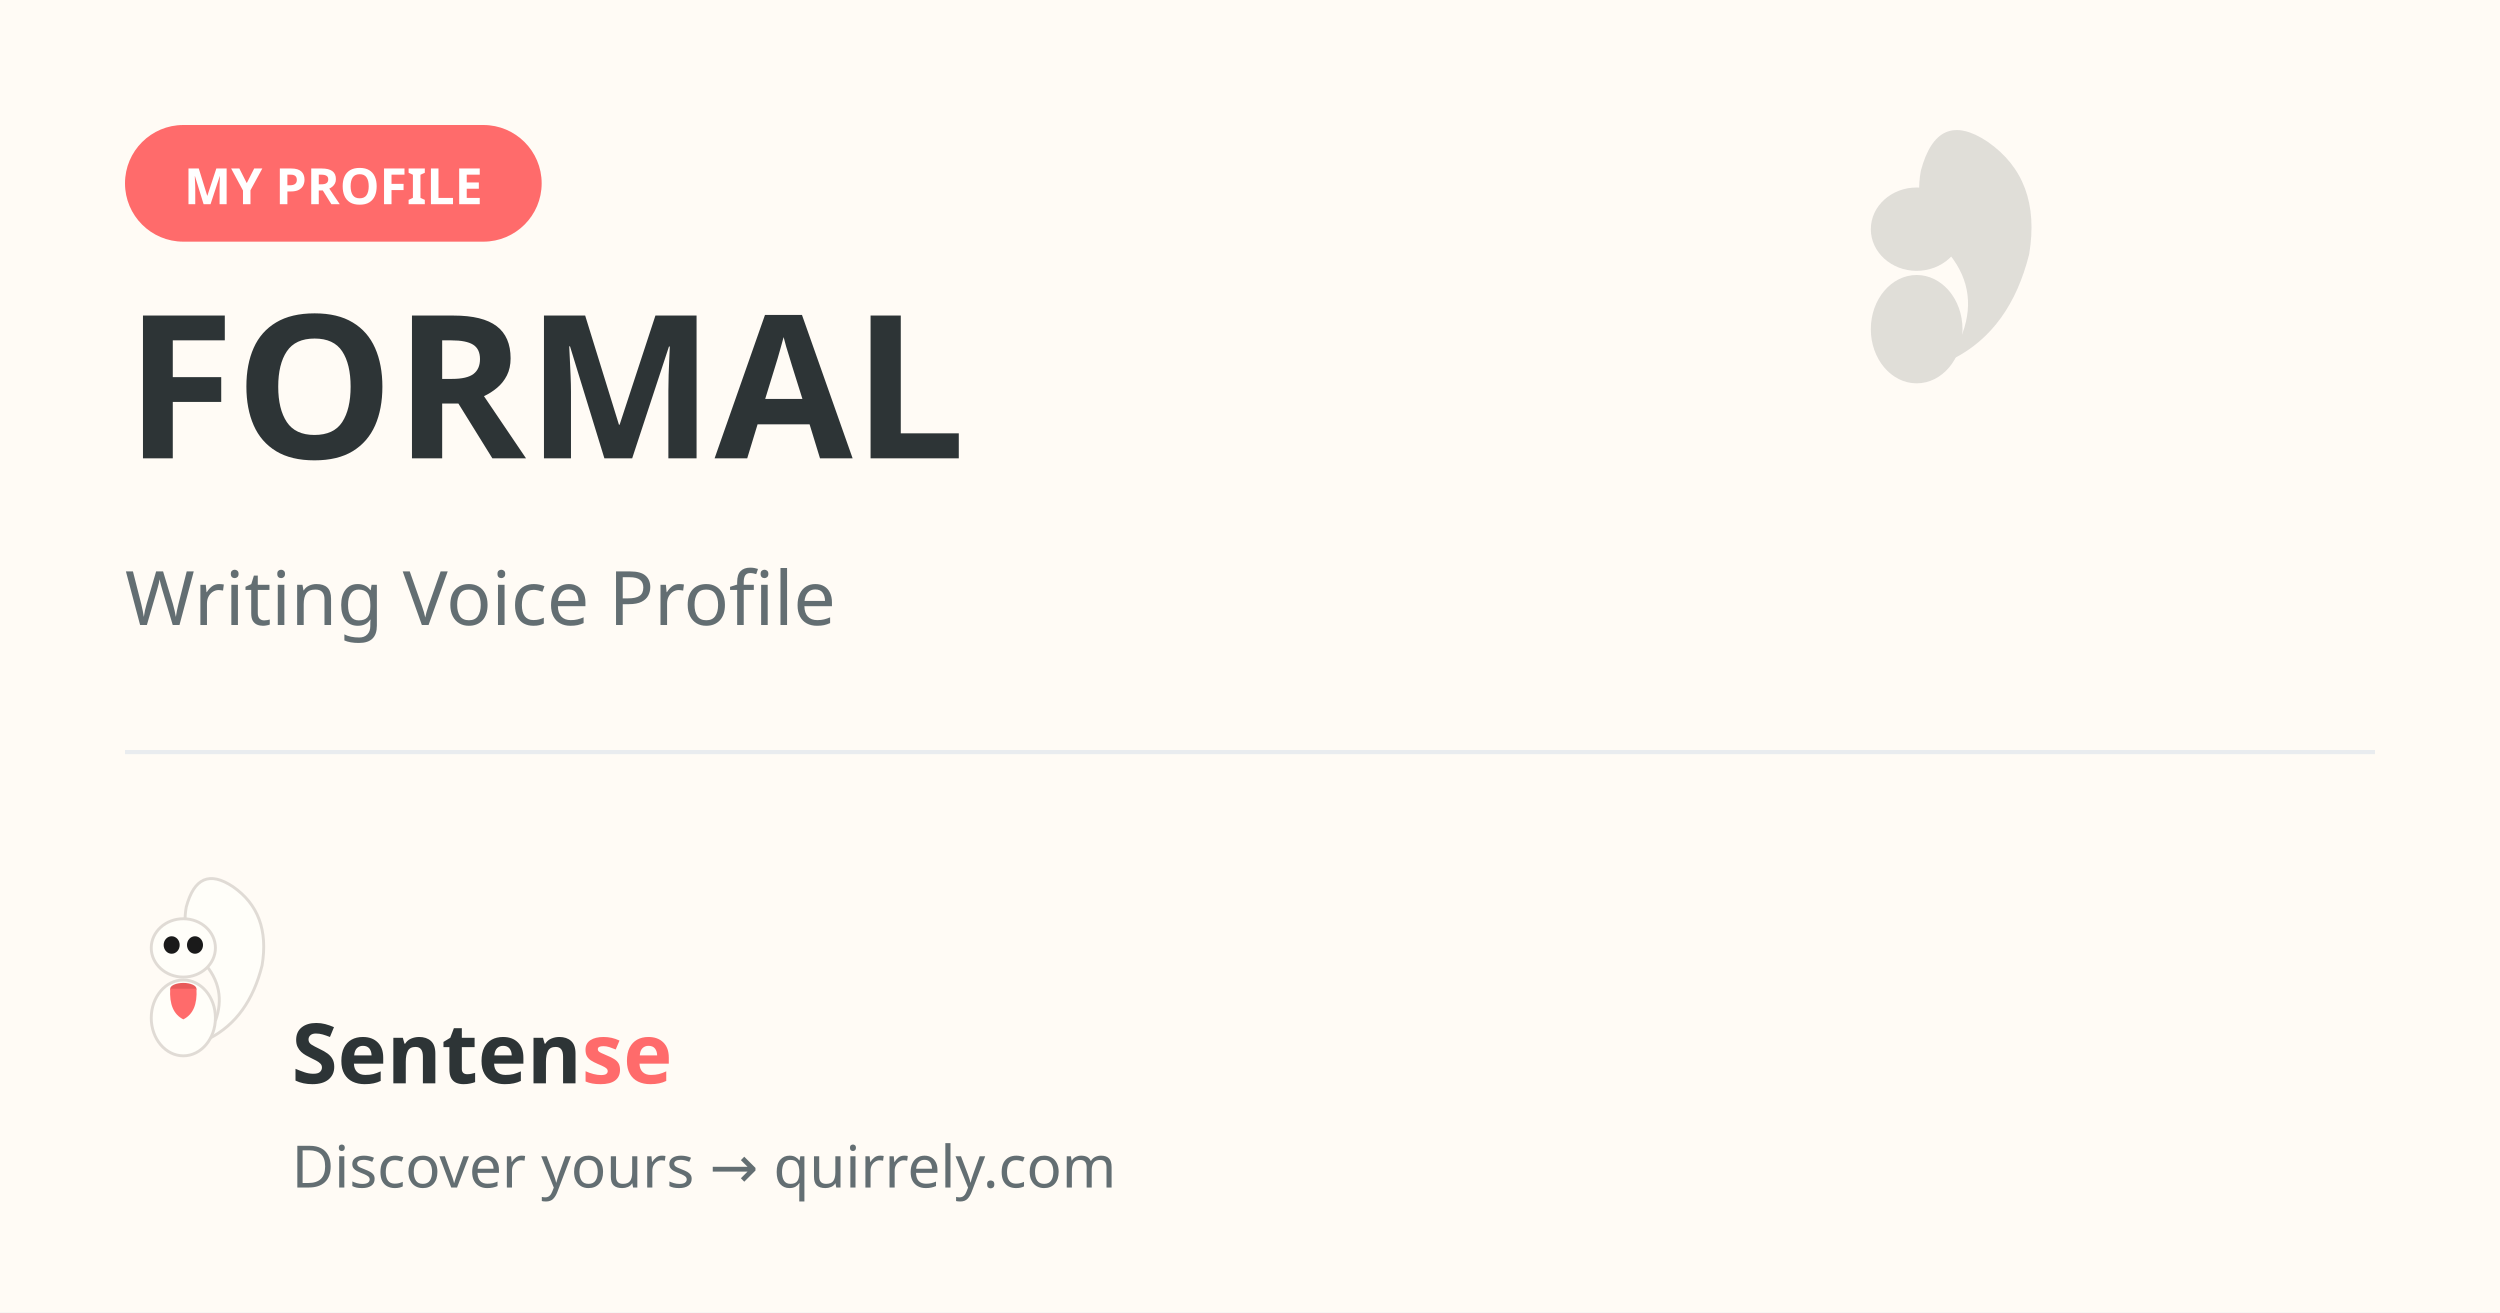
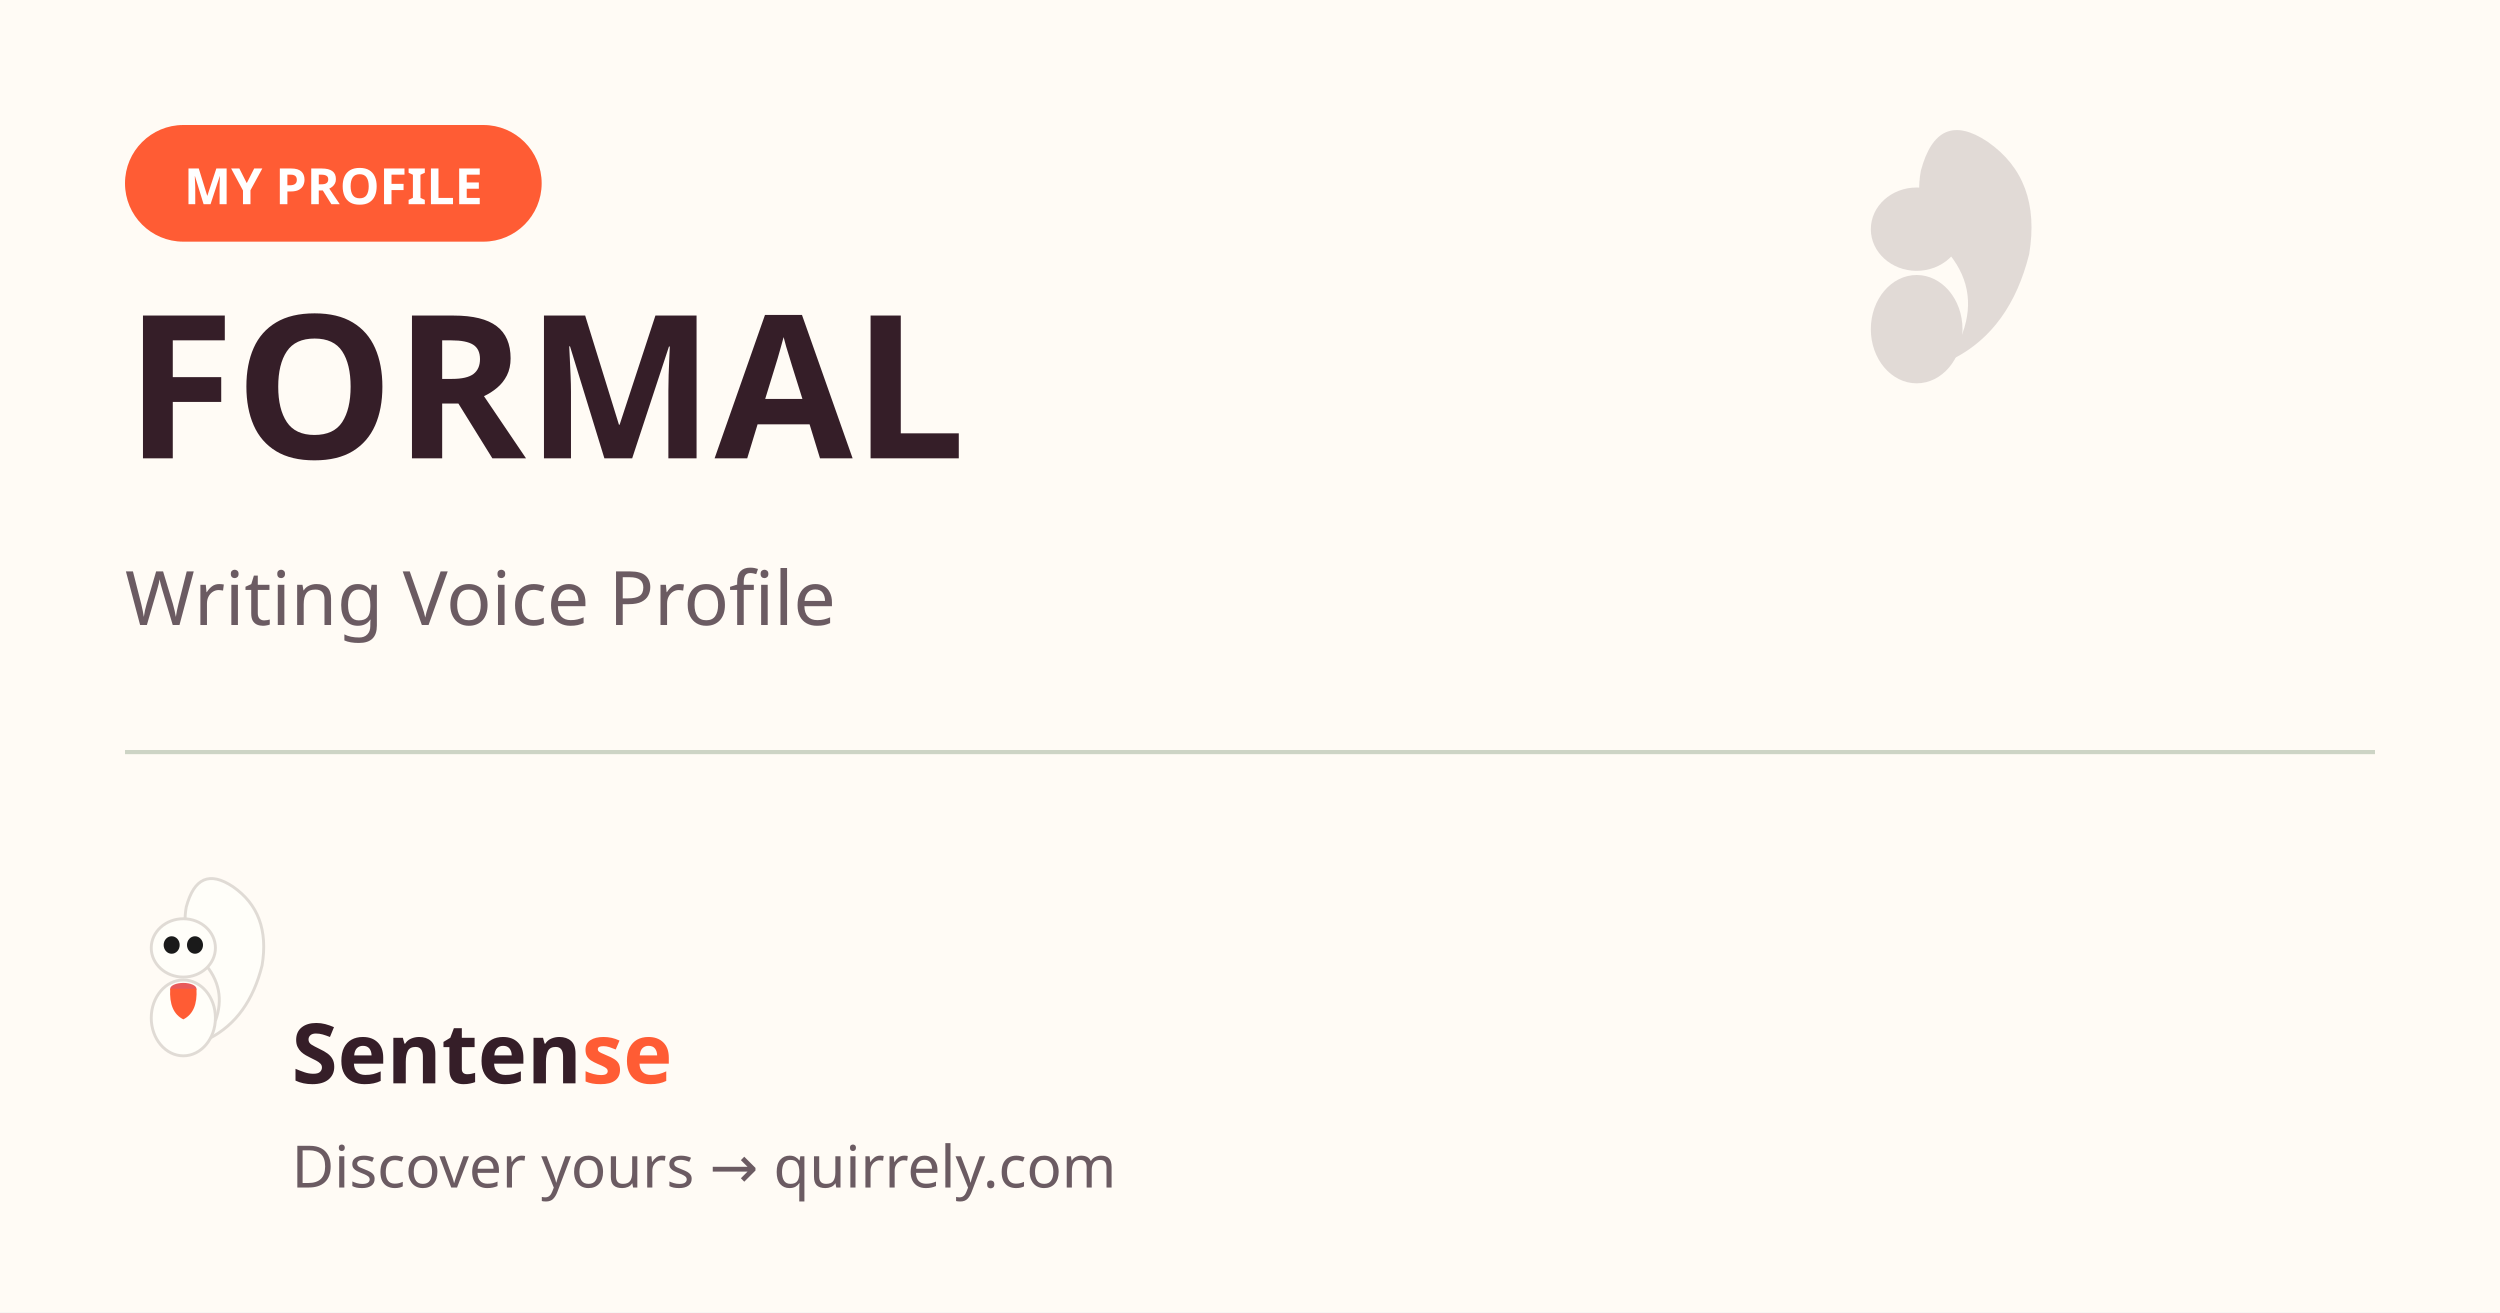
<svg xmlns="http://www.w3.org/2000/svg" viewBox="0 0 600 315" width="600" height="315">
  <rect width="600" height="315" fill="#FFFBF5" />
  <g transform="translate(440, 30) scale(0.5)" opacity="0.15">
-     <path d="M58 112 Q85 98, 94 62 Q100 26, 74 8 Q50 -8, 42 22 Q38 44, 54 60 Q70 78, 62 100" fill="#2D3436" />
-     <ellipse cx="40" cy="98" rx="22" ry="26" fill="#2D3436" />
-     <ellipse cx="40" cy="50" rx="22" ry="20" fill="#2D3436" />
+     <path d="M58 112 Q85 98, 94 62 Q100 26, 74 8 Q50 -8, 42 22 Q38 44, 54 60 Q70 78, 62 100" fill="#351E28" />
+     <ellipse cx="40" cy="98" rx="22" ry="26" fill="#351E28" />
+     <ellipse cx="40" cy="50" rx="22" ry="20" fill="#351E28" />
  </g>
-   <rect x="30" y="30" width="100" height="28" rx="14" fill="#FF6B6B" />
+   <rect x="30" y="30" width="100" height="28" rx="14" fill="#FF5C34" />
  <text x="80" y="49" text-anchor="middle" font-family="'Outfit', sans-serif" font-size="12" font-weight="600" fill="#FFFFFF">MY PROFILE</text>
-   <text x="30" y="110" font-family="'Outfit', sans-serif" font-size="48" font-weight="700" fill="#2D3436">FORMAL</text>
-   <text x="30" y="150" font-family="'Outfit', sans-serif" font-size="18" fill="#636E72">Writing Voice Profile</text>
-   <rect x="30" y="180" width="540" height="1" fill="#E9ECEF" />
+   <text x="30" y="110" font-family="'Outfit', sans-serif" font-size="48" font-weight="700" fill="#351E28">FORMAL</text>
+   <text x="30" y="150" font-family="'Outfit', sans-serif" font-size="18" fill="#6B5B62">Writing Voice Profile</text>
+   <rect x="30" y="180" width="540" height="1" fill="#CDD4C5" />
  <g transform="translate(30, 210)">
    <g transform="scale(0.35)">
      <path d="M58 112 Q85 98, 94 62 Q100 26, 74 8 Q50 -8, 42 22 Q38 44, 54 60 Q70 78, 62 100" fill="#FFFEF9" stroke="#E0DBD5" stroke-width="2" />
      <ellipse cx="40" cy="98" rx="22" ry="26" fill="#FFFEF9" stroke="#E0DBD5" stroke-width="2" />
      <ellipse cx="40" cy="78" rx="9" ry="4" fill="#E85A5A" />
-       <path d="M31 78 Q30 94, 40 99 Q50 94, 49 78 Z" fill="#FF6B6B" />
+       <path d="M31 78 Q30 94, 40 99 Q50 94, 49 78 Z" fill="#FF5C34" />
      <ellipse cx="40" cy="50" rx="22" ry="20" fill="#FFFEF9" stroke="#E0DBD5" stroke-width="2" />
      <ellipse cx="32" cy="48" rx="5.5" ry="6" fill="#1a1a1a" />
      <ellipse cx="48" cy="48" rx="5.5" ry="6" fill="#1a1a1a" />
    </g>
  </g>
-   <text x="70" y="260" font-family="'Outfit', sans-serif" font-size="20" font-weight="700" fill="#2D3436">Senten<tspan fill="#FF6B6B">se</tspan>
+   <text x="70" y="260" font-family="'Outfit', sans-serif" font-size="20" font-weight="700" fill="#351E28">Senten<tspan fill="#FF5C34">se</tspan>
  </text>
-   <text x="70" y="285" font-family="'Outfit', sans-serif" font-size="14" fill="#636E72">Discover yours → quirrely.com</text>
+   <text x="70" y="285" font-family="'Outfit', sans-serif" font-size="14" fill="#6B5B62">Discover yours → quirrely.com</text>
</svg>
